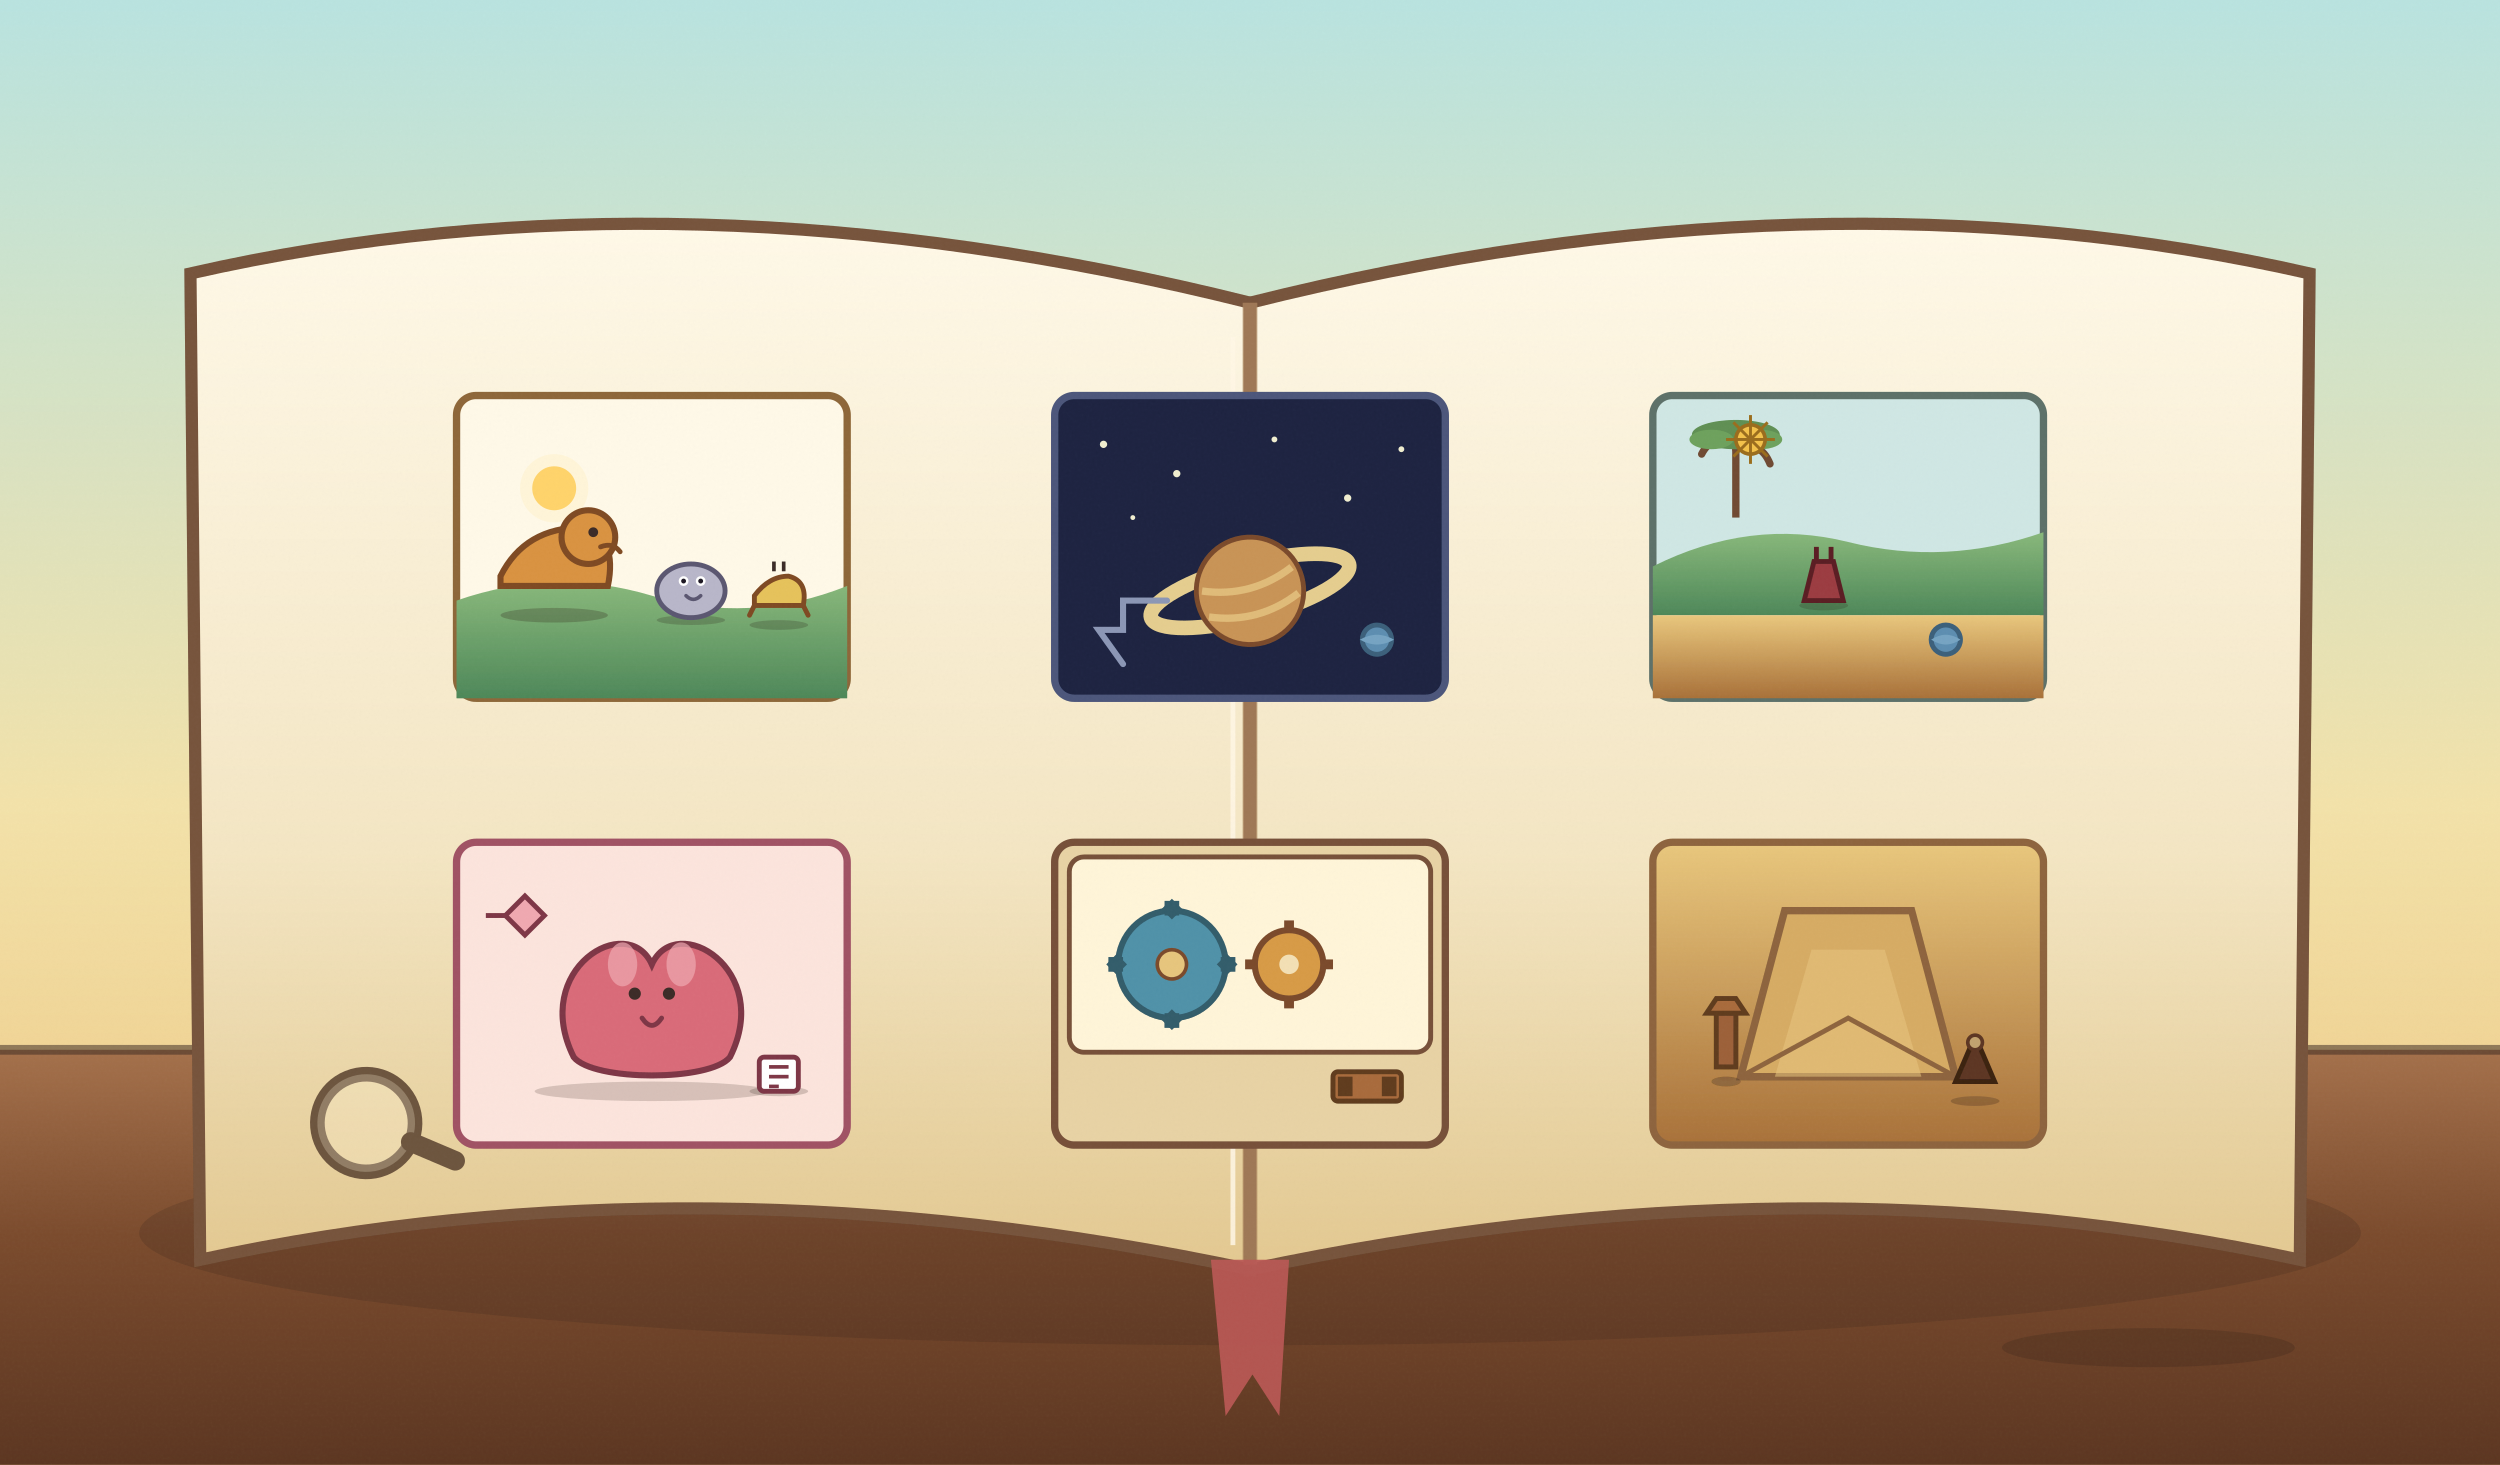
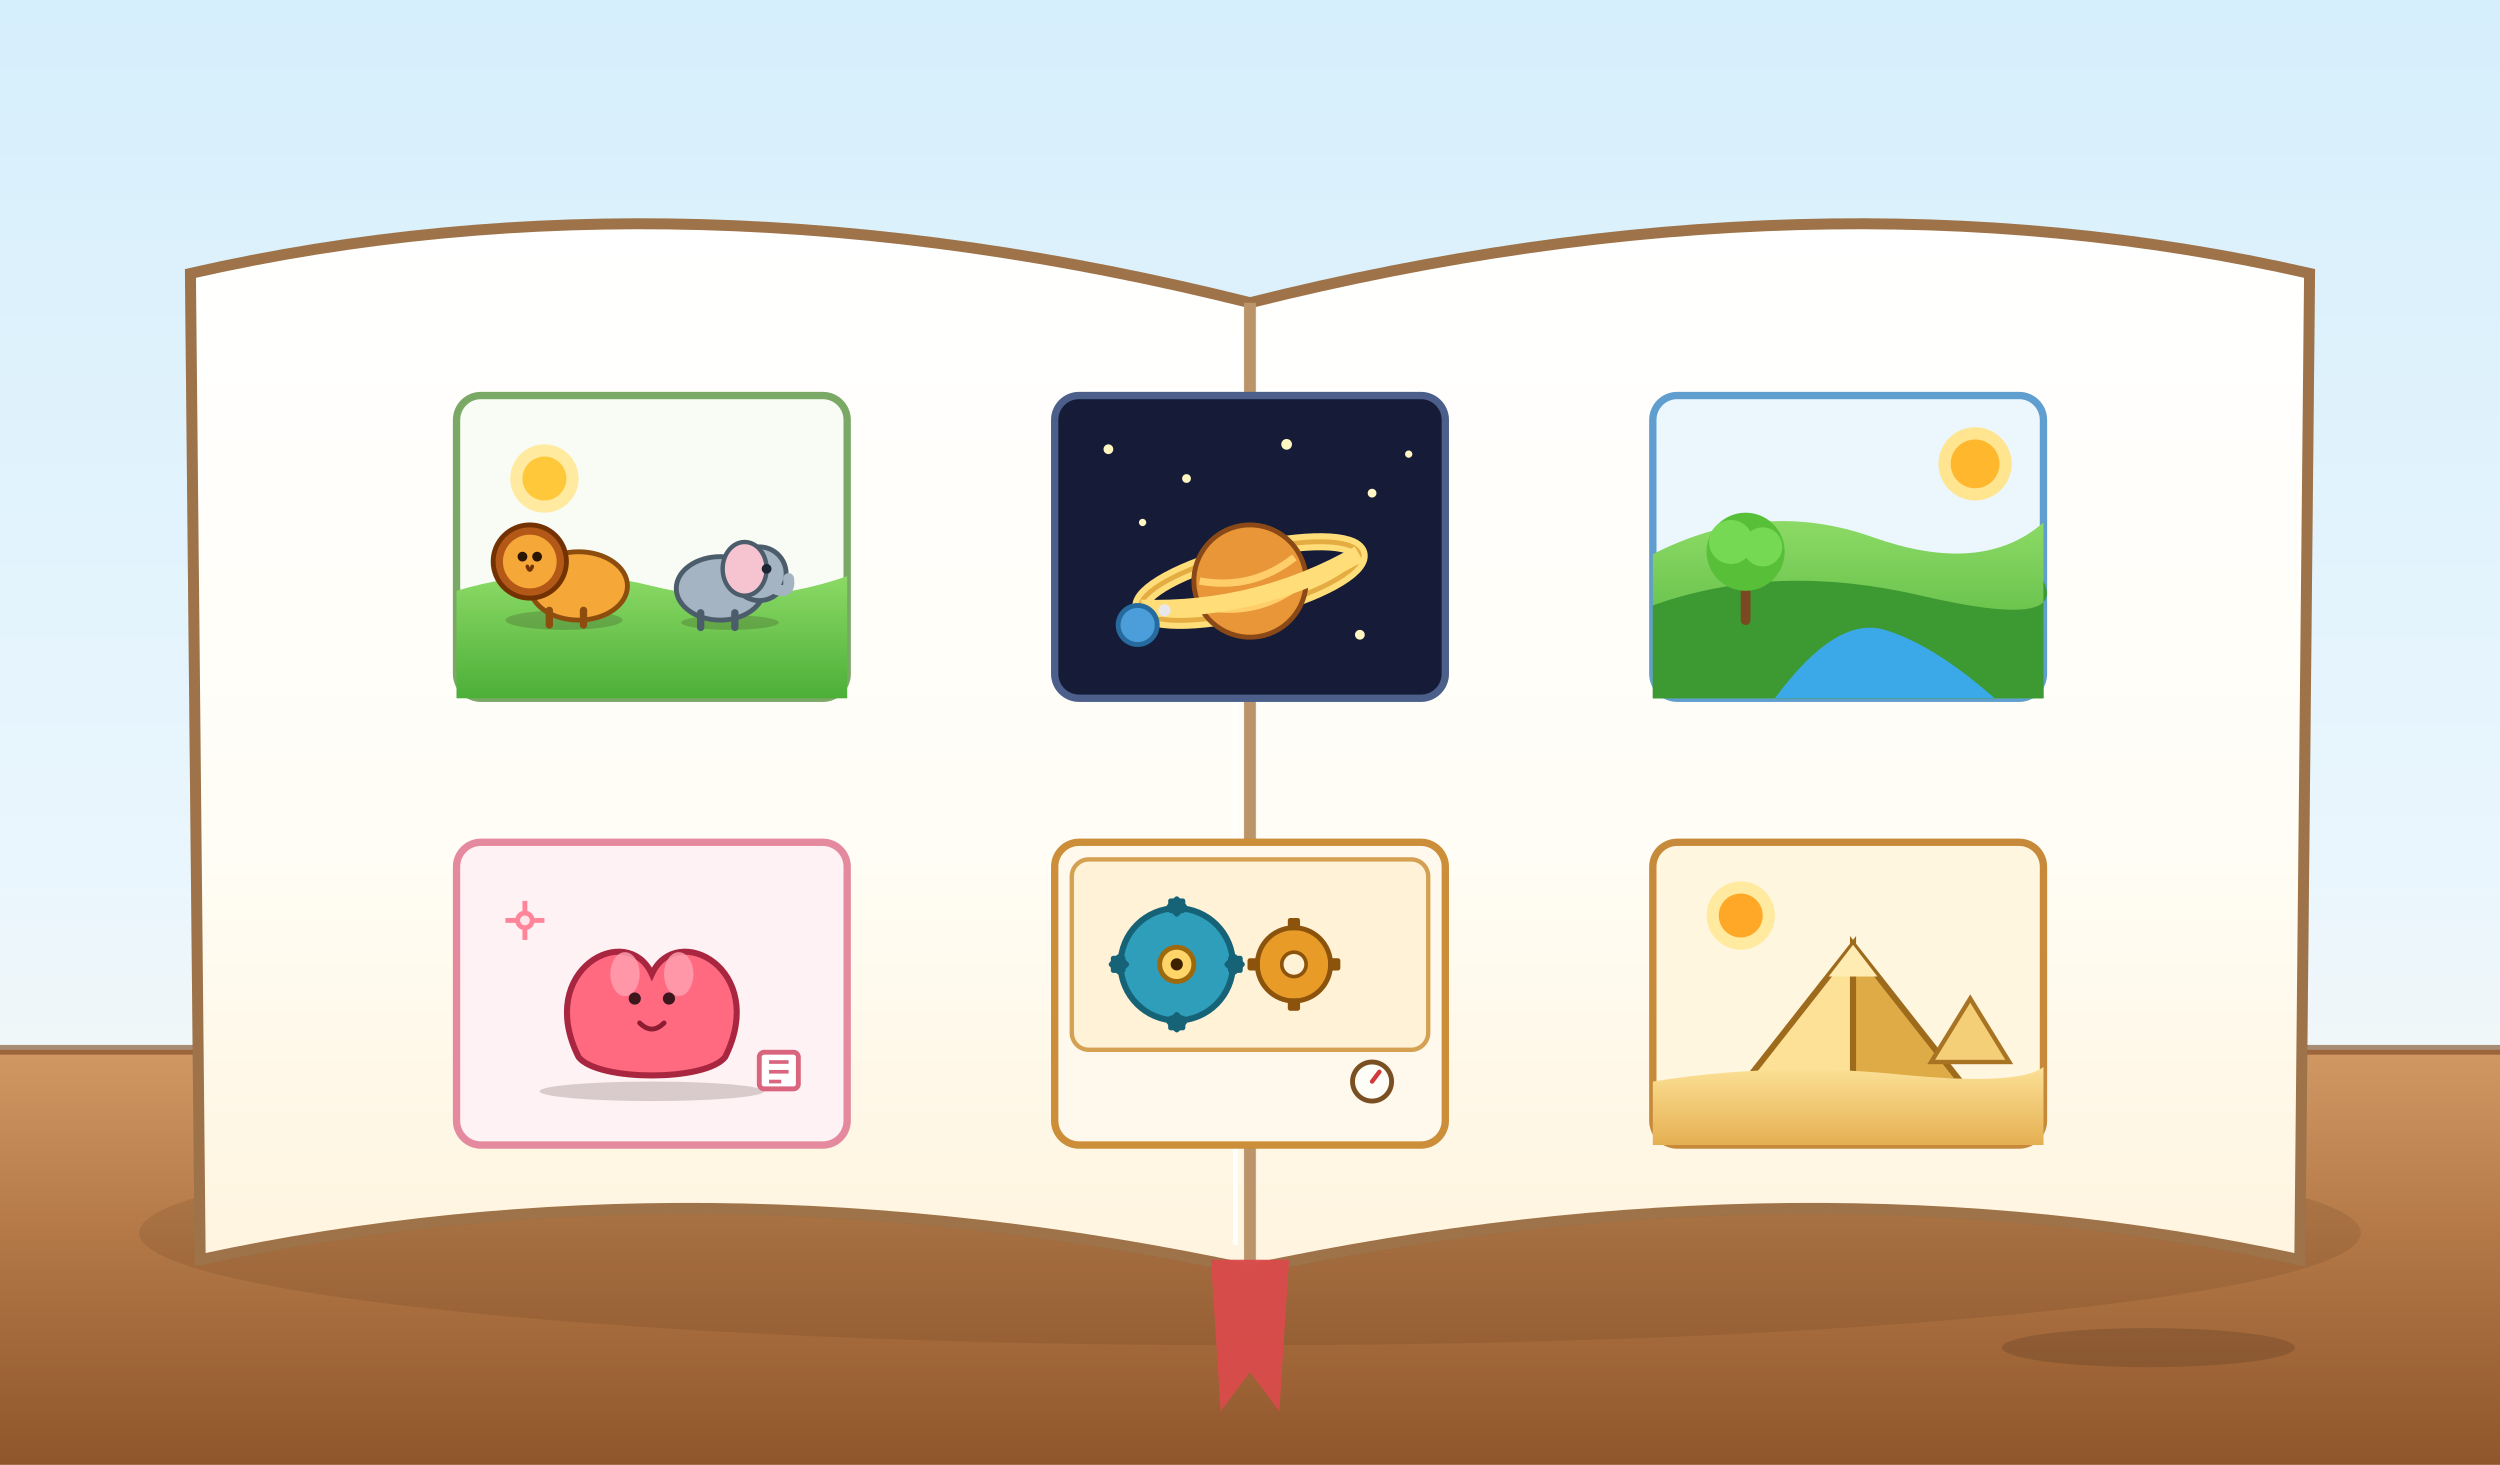
<svg xmlns="http://www.w3.org/2000/svg" width="1024" height="600" viewBox="0 0 1024 600">
  <defs>
    <filter id="softshadow" x="-20%" y="-20%" width="140%" height="160%">
-       <feGaussianBlur in="SourceAlpha" stdDeviation="6" />
-       <feOffset dy="9" />
+       <feGaussianBlur in="SourceAlpha" stdDeviation="5" />
+       <feOffset dy="7" />
      <feComponentTransfer>
-         <feFuncA type="linear" slope="0.32" />
+         <feFuncA type="linear" slope="0.22" />
      </feComponentTransfer>
      <feComposite in2="SourceGraphic" operator="in" result="shadow" />
      <feMerge>
        <feMergeNode in="shadow" />
        <feMergeNode in="SourceGraphic" />
      </feMerge>
    </filter>
    <filter id="tightshadow" x="-10%" y="-10%" width="120%" height="140%">
      <feGaussianBlur in="SourceAlpha" stdDeviation="3" />
-       <feOffset dy="4" />
+       <feOffset dy="3" />
      <feComponentTransfer>
-         <feFuncA type="linear" slope="0.45" />
+         <feFuncA type="linear" slope="0.30" />
      </feComponentTransfer>
      <feComposite in2="SourceGraphic" operator="in" result="shadow" />
      <feMerge>
        <feMergeNode in="shadow" />
        <feMergeNode in="SourceGraphic" />
      </feMerge>
    </filter>
-     <filter id="paperGrain">
-       <feTurbulence type="fractalNoise" baseFrequency="0.85" numOctaves="2" seed="7" />
-       <feColorMatrix type="saturate" values="0" />
-       <feComponentTransfer>
-         <feFuncA type="table" tableValues="0 0.06" />
-       </feComponentTransfer>
-       <feComposite in2="SourceGraphic" operator="in" />
-     </filter>
    <linearGradient id="sky" x1="0" y1="0" x2="0" y2="1">
-       <stop offset="0" stop-color="#b9e3df" />
-       <stop offset="0.55" stop-color="#f3e2a9" />
-       <stop offset="1" stop-color="#edbe75" />
+       <stop offset="0" stop-color="#D6EFFC" />
+       <stop offset="0.6" stop-color="#EAF6FD" />
+       <stop offset="1" stop-color="#FFF8EC" />
    </linearGradient>
    <linearGradient id="wood" x1="0" y1="0" x2="0" y2="1">
-       <stop offset="0" stop-color="#a4704a" />
-       <stop offset="0.45" stop-color="#7a4a2c" />
-       <stop offset="1" stop-color="#5b3520" />
+       <stop offset="0" stop-color="#D19864" />
+       <stop offset="0.45" stop-color="#B37846" />
+       <stop offset="1" stop-color="#8F562B" />
    </linearGradient>
    <linearGradient id="paper" x1="0" y1="0" x2="0" y2="1">
-       <stop offset="0" stop-color="#fff9e8" />
-       <stop offset="0.6" stop-color="#f4e6c3" />
-       <stop offset="1" stop-color="#e3c890" />
+       <stop offset="0" stop-color="#FFFFFF" />
+       <stop offset="0.6" stop-color="#FFFDF5" />
+       <stop offset="1" stop-color="#FFF4DE" />
    </linearGradient>
-     <radialGradient id="sun">
-       <stop offset="0" stop-color="#fff5c2" />
-       <stop offset="0.55" stop-color="#ffd36a" />
-       <stop offset="1" stop-color="#e99a2d" />
-     </radialGradient>
    <linearGradient id="grass" x1="0" y1="0" x2="0" y2="1">
-       <stop offset="0" stop-color="#88b87a" />
-       <stop offset="1" stop-color="#4d8758" />
+       <stop offset="0" stop-color="#8CDA66" />
+       <stop offset="1" stop-color="#4CAF38" />
    </linearGradient>
    <linearGradient id="sand" x1="0" y1="0" x2="0" y2="1">
-       <stop offset="0" stop-color="#e9c77c" />
-       <stop offset="1" stop-color="#a87038" />
+       <stop offset="0" stop-color="#FCE196" />
+       <stop offset="1" stop-color="#E5AF52" />
    </linearGradient>
  </defs>
  <rect width="1024" height="600" fill="url(#sky)" />
  <rect y="430" width="1024" height="170" fill="url(#wood)" />
-   <path d="M0 430H1024" stroke="#3e2b22" stroke-width="4" opacity="0.55" />
-   <ellipse cx="512" cy="505" rx="455" ry="46" fill="#2a1c14" opacity="0.18" />
+   <path d="M0 430H1024" stroke="#7A451E" stroke-width="4" opacity="0.6" />
+   <ellipse cx="512" cy="505" rx="455" ry="46" fill="#3D210F" opacity="0.12" />
  <g filter="url(#softshadow)">
-     <path d="M78 112 Q280 66 512 124 L512 520 Q286 472 82 516Z" fill="url(#paper)" stroke="#76523a" stroke-width="5" />
-     <path d="M512 124 Q744 66 946 112 L942 516 Q738 472 512 520Z" fill="url(#paper)" stroke="#76523a" stroke-width="5" />
-     <path d="M512 124V518" stroke="#a7815a" stroke-width="6" opacity="0.8" />
-     <path d="M505 138V510" stroke="#fff7e5" stroke-width="2" opacity="0.85" />
+     <path d="M78 112 Q280 66 512 124 L512 520 Q286 472 82 516Z" fill="url(#paper)" stroke="#9E7348" stroke-width="4.5" />
+     <path d="M512 124 Q744 66 946 112 L942 516 Q738 472 512 520Z" fill="url(#paper)" stroke="#9E7348" stroke-width="4.5" />
+     <path d="M512 124V518" stroke="#C49F75" stroke-width="5" opacity="0.75" />
+     <path d="M506 138V510" stroke="#FFFFFF" stroke-width="2" opacity="0.9" />
  </g>
  <g data-target="animals" data-center="267,225" transform="translate(187 162)" filter="url(#softshadow)">
-     <rect x="0" y="0" width="160" height="124" rx="8" fill="#fff9e8" stroke="#8d6638" stroke-width="3" />
-     <path d="M0 84 Q40 70 80 82 T160 78 V124 H0Z" fill="url(#grass)" />
-     <circle cx="40" cy="38" r="14" fill="#fff5d8" />
-     <circle cx="40" cy="38" r="9" fill="#ffd36a" />
-     <g transform="translate(40 70)">
-       <ellipse cx="0" cy="20" rx="22" ry="3" fill="#2a1c14" opacity="0.25" />
-       <path d="M-22 4 Q-12 -16 12 -16 Q26 -12 22 8 L-22 8Z" fill="#d9923f" stroke="#7e4920" stroke-width="2.5" />
-       <circle cx="14" cy="-12" r="11" fill="#d9923f" stroke="#7e4920" stroke-width="2.5" />
-       <circle cx="16" cy="-14" r="2" fill="#3a2b25" />
-       <path d="M19 -8 Q24 -10 27 -6" fill="none" stroke="#7e4920" stroke-width="2" stroke-linecap="round" />
+     <rect x="0" y="0" width="160" height="124" rx="10" fill="#F8FCF5" stroke="#7AA865" stroke-width="3" />
+     <path d="M0 80 Q40 68 80 78 T160 74 V124 H0Z" fill="url(#grass)" />
+     <circle cx="36" cy="34" r="14" fill="#FFEAA0" />
+     <circle cx="36" cy="34" r="9" fill="#FFC83B" />
+     <g transform="translate(44 70)">
+       <ellipse cx="0" cy="22" rx="24" ry="4" fill="#2a1c14" opacity="0.2" />
+       <ellipse cx="6" cy="8" rx="20" ry="14" fill="#F5A838" stroke="#8C4D11" stroke-width="2" />
+       <circle cx="-14" cy="-2" r="15" fill="#B35917" stroke="#733206" stroke-width="2" />
+       <circle cx="-14" cy="-2" r="11" fill="#F5A838" />
+       <circle cx="-17" cy="-4" r="2" fill="#2B1405" />
+       <circle cx="-11" cy="-4" r="2" fill="#2B1405" />
+       <path d="M-15 0 Q-14 3 -13 0" fill="none" stroke="#733206" stroke-width="1.5" stroke-linecap="round" />
+       <line x1="-6" y1="18" x2="-6" y2="24" stroke="#8C4D11" stroke-width="3" stroke-linecap="round" />
+       <line x1="8" y1="18" x2="8" y2="24" stroke="#8C4D11" stroke-width="3" stroke-linecap="round" />
    </g>
-     <g transform="translate(96 78)">
-       <ellipse cx="0" cy="14" rx="14" ry="2" fill="#2a1c14" opacity="0.22" />
-       <ellipse cx="0" cy="2" rx="14" ry="11" fill="#b8b6c9" stroke="#5a5670" stroke-width="2" />
-       <circle cx="-3" cy="-2" r="2" fill="#fff" />
-       <circle cx="-3" cy="-2" r="1" fill="#1a1620" />
-       <circle cx="4" cy="-2" r="2" fill="#fff" />
-       <circle cx="4" cy="-2" r="1" fill="#1a1620" />
-       <path d="M-2 4 Q1 7 4 4" fill="none" stroke="#5a5670" stroke-width="1.5" stroke-linecap="round" />
-     </g>
-     <g transform="translate(132 82)">
-       <ellipse cx="0" cy="12" rx="12" ry="2" fill="#2a1c14" opacity="0.22" />
-       <path d="M-10 0 Q-4 -8 4 -8 Q12 -6 10 4 L-10 4Z" fill="#e6c25a" stroke="#7e4920" stroke-width="2" />
-       <path d="M-2 -10 L-2 -14 M2 -10 L2 -14" stroke="#3a2b25" stroke-width="1.5" />
-       <path d="M-10 4 L-12 8 M10 4 L12 8" stroke="#7e4920" stroke-width="2" stroke-linecap="round" />
+     <g transform="translate(112 75)">
+       <ellipse cx="0" cy="18" rx="20" ry="3" fill="#2a1c14" opacity="0.2" />
+       <ellipse cx="-4" cy="4" rx="18" ry="13" fill="#A4B4C2" stroke="#4C5C6B" stroke-width="2" />
+       <circle cx="12" cy="-2" r="11" fill="#A4B4C2" stroke="#4C5C6B" stroke-width="2" />
+       <ellipse cx="6" cy="-4" rx="9" ry="11" fill="#F5C4D0" stroke="#4C5C6B" stroke-width="1.8" />
+       <circle cx="15" cy="-4" r="2" fill="#1C2731" />
+       <path d="M18 4 Q25 7 24 0" fill="none" stroke="#A4B4C2" stroke-width="4.5" stroke-linecap="round" />
+       <line x1="-12" y1="14" x2="-12" y2="20" stroke="#4C5C6B" stroke-width="3" stroke-linecap="round" />
+       <line x1="2" y1="14" x2="2" y2="20" stroke="#4C5C6B" stroke-width="3" stroke-linecap="round" />
    </g>
  </g>
  <g data-target="space" data-center="512,225" transform="translate(432 162)" filter="url(#softshadow)">
-     <rect x="0" y="0" width="160" height="124" rx="8" fill="#1a2240" stroke="#4b557a" stroke-width="3" />
-     <g fill="#f1eecf">
-       <circle cx="20" cy="20" r="1.5" />
-       <circle cx="50" cy="32" r="1.5" />
-       <circle cx="90" cy="18" r="1.2" />
-       <circle cx="120" cy="42" r="1.5" />
-       <circle cx="142" cy="22" r="1.2" />
-       <circle cx="32" cy="50" r="1" />
+     <rect x="0" y="0" width="160" height="124" rx="10" fill="#141C38" stroke="#4B5E8A" stroke-width="3" />
+     <g fill="#FFF6C2">
+       <circle cx="22" cy="22" r="2" />
+       <circle cx="54" cy="34" r="1.8" />
+       <circle cx="95" cy="20" r="2.2" />
+       <circle cx="130" cy="40" r="1.8" />
+       <circle cx="145" cy="24" r="1.5" />
+       <circle cx="36" cy="52" r="1.5" />
+       <circle cx="125" cy="98" r="2" />
    </g>
-     <g transform="translate(80 80) rotate(-15)">
-       <ellipse rx="42" ry="11" fill="none" stroke="#e5cd8e" stroke-width="6" />
-       <circle r="22" fill="#c89355" stroke="#7a4a2c" stroke-width="2" />
-       <path d="M-19-5 Q0 3 19-5 M-19 6 Q0 14 19 6" fill="none" stroke="#e0bb78" stroke-width="3" />
+     <g transform="translate(80 76) rotate(-14)">
+       <ellipse rx="46" ry="12" fill="none" stroke="#FFDE7A" stroke-width="7" />
+       <ellipse rx="46" ry="12" fill="none" stroke="#E5AC42" stroke-width="2" />
+       <circle r="23" fill="#E89638" stroke="#8A4A15" stroke-width="2" />
+       <path d="M-20 -5 Q0 4 20 -5 M-20 6 Q0 15 20 6" fill="none" stroke="#FFCE6B" stroke-width="3" />
+       <path d="M-46 0 Q0 13 46 0" fill="none" stroke="#FFDE7A" stroke-width="7" />
    </g>
-     <g transform="translate(28 92)" stroke="#8b96b5" stroke-width="2.5" fill="none" stroke-linecap="round">
-       <path d="M0 18 L-10 4 L0 4 L0 -8 L18 -8" />
-     </g>
-     <circle cx="132" cy="100" r="6" fill="#5b8db0" stroke="#3a5e7a" stroke-width="2" />
-     <path d="M125 100 Q132 96 139 100 Q132 104 125 100" fill="#74a3c2" />
+     <circle cx="34" cy="94" r="8" fill="#4B9ED9" stroke="#256B9E" stroke-width="2" />
+     <circle cx="45" cy="88" r="2.5" fill="#E8E8EC" />
  </g>
  <g data-target="earth" data-center="757,225" transform="translate(677 162)" filter="url(#softshadow)">
-     <rect x="0" y="0" width="160" height="124" rx="8" fill="#cfe7e4" stroke="#5b6f67" stroke-width="3" />
-     <path d="M0 70 Q40 50 80 60 T160 56 V90 L0 90Z" fill="url(#grass)" />
-     <path d="M0 90 H160 V124 H0Z" fill="url(#sand)" />
-     <g transform="translate(34 50)">
-       <path d="M0 0 L0 -34" stroke="#6f4a32" stroke-width="3" />
-       <path d="M0 -32 Q-10 -34 -14 -26 M0 -28 Q10 -32 14 -22" fill="none" stroke="#6f4a32" stroke-width="3" stroke-linecap="round" />
-       <ellipse cx="0" cy="-34" rx="18" ry="6" fill="#5e8f52" />
-       <ellipse cx="-10" cy="-32" rx="9" ry="4" fill="#6da15b" />
-       <ellipse cx="10" cy="-32" rx="9" ry="4" fill="#6da15b" />
-     </g>
-     <g transform="translate(70 84)">
-       <ellipse cx="0" cy="2" rx="10" ry="2" fill="#2a1c14" opacity="0.2" />
-       <path d="M-8 0 L8 0 L4 -16 L-4 -16Z" fill="#9b3a40" stroke="#5a1f23" stroke-width="2" />
-       <path d="M-3 -16 L-3 -22 M3 -16 L3 -22" stroke="#5a1f23" stroke-width="2" />
-     </g>
-     <circle cx="120" cy="100" r="6" fill="#5b8db0" stroke="#3a5e7a" stroke-width="2" />
-     <path d="M114 100 Q120 96 126 100 Q120 104 114 100" fill="#74a3c2" />
-     <g transform="translate(40 18)" fill="#f3c14a" stroke="#9a6c1a" stroke-width="1.5">
-       <circle r="6" />
-       <path d="M0 -10 L0 10 M-10 0 L10 0 M-7 -7 L7 7 M-7 7 L7 -7" stroke-width="1.2" />
+     <rect x="0" y="0" width="160" height="124" rx="10" fill="#EBF7FD" stroke="#5E9ECE" stroke-width="3" />
+     <circle cx="132" cy="28" r="15" fill="#FFE58F" />
+     <circle cx="132" cy="28" r="10" fill="#FFB82E" />
+     <path d="M0 65 Q45 42 90 58 T160 52 V124 H0Z" fill="url(#grass)" />
+     <path d="M0 86 Q50 68 110 82 T160 76 V124 H0Z" fill="#3D9931" />
+     <path d="M50 124 Q75 90 95 96 T140 124Z" fill="#3AA9E8" />
+     <g transform="translate(38 68)">
+       <line x1="0" y1="0" x2="0" y2="24" stroke="#7A4822" stroke-width="4" stroke-linecap="round" />
+       <circle cx="0" cy="-4" r="16" fill="#58BF39" />
+       <circle cx="-6" cy="-8" r="9" fill="#75D952" />
+       <circle cx="7" cy="-6" r="8" fill="#75D952" />
    </g>
  </g>
  <g data-target="body" data-center="267,415" transform="translate(187 345)" filter="url(#softshadow)">
-     <rect x="0" y="0" width="160" height="124" rx="8" fill="#fce4dc" stroke="#a05164" stroke-width="3" />
-     <g transform="translate(80 60)">
-       <ellipse cx="0" cy="42" rx="48" ry="4" fill="#2a1c14" opacity="0.18" />
-       <path d="M-32 28 C-50 -8 -10 -32 0 -10 C10 -32 50 -8 32 28 C24 38 -24 38 -32 28Z" fill="#d96b78" stroke="#7d3645" stroke-width="2.5" />
-       <ellipse cx="-12" cy="-10" rx="6" ry="9" fill="#f0a8b0" opacity="0.7" />
-       <ellipse cx="12" cy="-10" rx="6" ry="9" fill="#f0a8b0" opacity="0.7" />
-       <circle cx="-7" cy="2" r="2.5" fill="#3a2b25" />
-       <circle cx="7" cy="2" r="2.5" fill="#3a2b25" />
-       <path d="M-4 12 Q0 18 4 12" fill="none" stroke="#7d3645" stroke-width="2" stroke-linecap="round" />
+     <rect x="0" y="0" width="160" height="124" rx="10" fill="#FFF2F4" stroke="#E58A9E" stroke-width="3" />
+     <g transform="translate(80 62)">
+       <ellipse cx="0" cy="40" rx="46" ry="4" fill="#2a1c14" opacity="0.18" />
+       <path d="M-30 26 C-48 -10 -10 -30 0 -8 C10 -30 48 -10 30 26 C22 36 -22 36 -30 26Z" fill="#FF6B81" stroke="#A82840" stroke-width="2.5" />
+       <ellipse cx="-11" cy="-8" rx="6" ry="9" fill="#FFA3B3" opacity="0.8" />
+       <ellipse cx="11" cy="-8" rx="6" ry="9" fill="#FFA3B3" opacity="0.8" />
+       <circle cx="-7" cy="2" r="2.5" fill="#3A151C" />
+       <circle cx="7" cy="2" r="2.5" fill="#3A151C" />
+       <path d="M-5 12 Q0 17 5 12" fill="none" stroke="#8C1C32" stroke-width="2" stroke-linecap="round" />
    </g>
-     <g transform="translate(28 30)">
-       <path d="M0 8 L8 0 L0 -8 L-8 0Z" fill="#f0a8b0" stroke="#7d3645" stroke-width="2" />
-       <path d="M-8 0 L-16 0" stroke="#7d3645" stroke-width="2" />
+     <g transform="translate(28 32)" stroke="#FF859A" stroke-width="2" fill="none">
+       <path d="M0 -8 L0 8 M-8 0 L8 0" />
+       <circle cx="0" cy="0" r="3" fill="#FFE5EC" />
    </g>
-     <g transform="translate(132 96)">
-       <ellipse cx="0" cy="6" rx="12" ry="2" fill="#2a1c14" opacity="0.2" />
-       <rect x="-8" y="-8" width="16" height="14" rx="2" fill="#fff" stroke="#7d3645" stroke-width="2" />
-       <path d="M-4 -4 L4 -4 M-4 0 L4 0 M-4 4 L0 4" stroke="#7d3645" stroke-width="1.5" />
+     <g transform="translate(132 94)">
+       <rect x="-8" y="-8" width="16" height="15" rx="2" fill="#FFFFFF" stroke="#D9667E" stroke-width="2" />
+       <line x1="-4" y1="-4" x2="4" y2="-4" stroke="#D9667E" stroke-width="1.5" />
+       <line x1="-4" y1="0" x2="4" y2="0" stroke="#D9667E" stroke-width="1.5" />
+       <line x1="-4" y1="4" x2="1" y2="4" stroke="#D9667E" stroke-width="1.5" />
    </g>
  </g>
  <g data-target="machines" data-center="512,415" transform="translate(432 345)" filter="url(#softshadow)">
-     <rect x="0" y="0" width="160" height="124" rx="8" fill="#e8d2a4" stroke="#765038" stroke-width="3" />
-     <rect x="6" y="6" width="148" height="80" rx="6" fill="#fff5d8" stroke="#765038" stroke-width="2" />
-     <g transform="translate(48 50)" filter="url(#tightshadow)">
-       <circle r="22" fill="#4f91a8" stroke="#315b6a" stroke-width="2.5" />
-       <g fill="#315b6a">
-         <rect x="-3" y="-26" width="6" height="6" />
-         <rect x="-3" y="20" width="6" height="6" />
-         <rect x="-26" y="-3" width="6" height="6" />
-         <rect x="20" y="-3" width="6" height="6" />
-         <rect x="-19" y="-19" width="6" height="6" transform="rotate(45)" />
-         <rect x="13" y="-19" width="6" height="6" transform="rotate(45)" />
-         <rect x="-19" y="13" width="6" height="6" transform="rotate(45)" />
-         <rect x="13" y="13" width="6" height="6" transform="rotate(45)" />
+     <rect x="0" y="0" width="160" height="124" rx="10" fill="#FFF9ED" stroke="#CC8E37" stroke-width="3" />
+     <rect x="7" y="7" width="146" height="78" rx="7" fill="#FFF2D6" stroke="#D4A152" stroke-width="1.8" />
+     <g transform="translate(50 50)" filter="url(#tightshadow)">
+       <circle r="23" fill="#2E9EBA" stroke="#186378" stroke-width="2.5" />
+       <g fill="#186378">
+         <rect x="-3.5" y="-27" width="7" height="6" rx="1" />
+         <rect x="-3.5" y="21" width="7" height="6" rx="1" />
+         <rect x="-27" y="-3.5" width="6" height="7" rx="1" />
+         <rect x="21" y="-3.5" width="6" height="7" rx="1" />
+         <rect x="-20" y="-20" width="6.5" height="6.5" rx="1" transform="rotate(45)" />
+         <rect x="13.5" y="-20" width="6.5" height="6.5" rx="1" transform="rotate(45)" />
+         <rect x="-20" y="13.5" width="6.5" height="6.5" rx="1" transform="rotate(45)" />
+         <rect x="13.5" y="13.5" width="6.5" height="6.5" rx="1" transform="rotate(45)" />
      </g>
-       <circle r="6" fill="#e7c57c" stroke="#7a4a2c" stroke-width="1.5" />
+       <circle r="7" fill="#FFD56B" stroke="#9E6711" stroke-width="2" />
+       <circle r="2.5" fill="#3D2403" />
    </g>
-     <g transform="translate(96 50)" filter="url(#tightshadow)">
-       <circle r="14" fill="#d79a44" stroke="#7a4a2c" stroke-width="2.5" />
-       <g fill="#7a4a2c">
-         <rect x="-2" y="-18" width="4" height="4" />
-         <rect x="-2" y="14" width="4" height="4" />
-         <rect x="-18" y="-2" width="4" height="4" />
-         <rect x="14" y="-2" width="4" height="4" />
+     <g transform="translate(98 50)" filter="url(#tightshadow)">
+       <circle r="15" fill="#E89B27" stroke="#8C530A" stroke-width="2" />
+       <g fill="#8C530A">
+         <rect x="-2.5" y="-19" width="5" height="5" rx="1" />
+         <rect x="-2.5" y="14" width="5" height="5" rx="1" />
+         <rect x="-19" y="-2.5" width="5" height="5" rx="1" />
+         <rect x="14" y="-2.5" width="5" height="5" rx="1" />
      </g>
-       <circle r="4" fill="#f3dfb4" />
+       <circle r="5" fill="#FFF2D6" stroke="#8C530A" stroke-width="1.5" />
    </g>
-     <g transform="translate(128 100)" filter="url(#tightshadow)">
-       <rect x="-14" y="-6" width="28" height="12" rx="2" fill="#a86b3a" stroke="#5e3a1f" stroke-width="2" />
-       <rect x="-12" y="-4" width="6" height="8" fill="#5e3a1f" />
-       <rect x="6" y="-4" width="6" height="8" fill="#5e3a1f" />
+     <g transform="translate(130 98)">
+       <circle r="8" fill="#FFFDF8" stroke="#7A5021" stroke-width="2" />
+       <line x1="0" y1="0" x2="3" y2="-4" stroke="#D13B3B" stroke-width="1.8" stroke-linecap="round" />
    </g>
  </g>
  <g data-target="history" data-center="757,415" transform="translate(677 345)" filter="url(#softshadow)">
-     <rect x="0" y="0" width="160" height="124" rx="8" fill="url(#sand)" stroke="#8d643c" stroke-width="3" />
-     <g transform="translate(80 60)" filter="url(#tightshadow)">
-       <path d="M-44 36 L-26 -32 L26 -32 L44 36Z" fill="#d6ab63" stroke="#8d643c" stroke-width="3" />
-       <path d="M-30 36 L-15 -16 L15 -16 L30 36Z" fill="#e8c47e" opacity="0.55" />
-       <path d="M-44 36 L0 12 L44 36" fill="none" stroke="#8d643c" stroke-width="2" />
+     <rect x="0" y="0" width="160" height="124" rx="10" fill="#FFF6E0" stroke="#C78A3A" stroke-width="3" />
+     <circle cx="36" cy="30" r="14" fill="#FFEAA0" />
+     <circle cx="36" cy="30" r="9" fill="#FFA726" />
+     <g transform="translate(82 66)" filter="url(#tightshadow)">
+       <path d="M-44 32 L0 -24 L0 32Z" fill="#FCE196" stroke="#9E6A1B" stroke-width="2.5" />
+       <path d="M0 -24 L44 32 L0 32Z" fill="#DEAB47" stroke="#9E6A1B" stroke-width="2.5" />
+       <path d="M-10 -11 L0 -24 L10 -11Z" fill="#FFECB3" />
    </g>
-     <g transform="translate(30 92)" filter="url(#tightshadow)">
-       <ellipse cx="0" cy="6" rx="6" ry="2" fill="#2a1c14" opacity="0.25" />
-       <rect x="-4" y="-22" width="8" height="22" fill="#9c6138" stroke="#5e3a1f" stroke-width="2" />
-       <path d="M-8 -22 L8 -22 L4 -28 L-4 -28Z" fill="#a86b3a" stroke="#5e3a1f" stroke-width="2" />
+     <g transform="translate(130 74)">
+       <path d="M-16 16 L0 -10 L16 16Z" fill="#F5CF78" stroke="#A87322" stroke-width="1.8" />
    </g>
-     <g transform="translate(132 100)">
-       <ellipse cx="0" cy="6" rx="10" ry="2" fill="#2a1c14" opacity="0.25" />
-       <path d="M-8 -2 L-2 -16 L2 -16 L8 -2Z" fill="#5b3520" stroke="#3a2110" stroke-width="2" />
-       <circle cx="0" cy="-18" r="3" fill="#c2a26e" stroke="#5b3520" stroke-width="1.5" />
-     </g>
+     <path d="M0 98 Q50 90 100 95 T160 92 V124 H0Z" fill="url(#sand)" />
  </g>
-   <path d="M496 516 L528 516 L524 580 L513 563 L502 580Z" fill="#ba5754" opacity="0.92" />
-   <ellipse cx="880" cy="552" rx="60" ry="8" fill="#2a1c14" opacity="0.22" />
-   <g transform="translate(150 460) rotate(-22)">
-     <circle cx="0" cy="0" r="20" fill="none" stroke="#6c543d" stroke-width="6" />
-     <circle cx="0" cy="0" r="20" fill="#fff5d8" opacity="0.25" />
-     <path d="M14 14 L28 28" stroke="#6c543d" stroke-width="8" stroke-linecap="round" />
-   </g>
-   <rect width="1024" height="600" filter="url(#paperGrain)" opacity="0.5" pointer-events="none" />
+   <path d="M496 516 L528 516 L524 578 L512 562 L500 578Z" fill="#D94B4B" opacity="0.95" />
+   <ellipse cx="880" cy="552" rx="60" ry="8" fill="#2a1c14" opacity="0.18" />
</svg>
